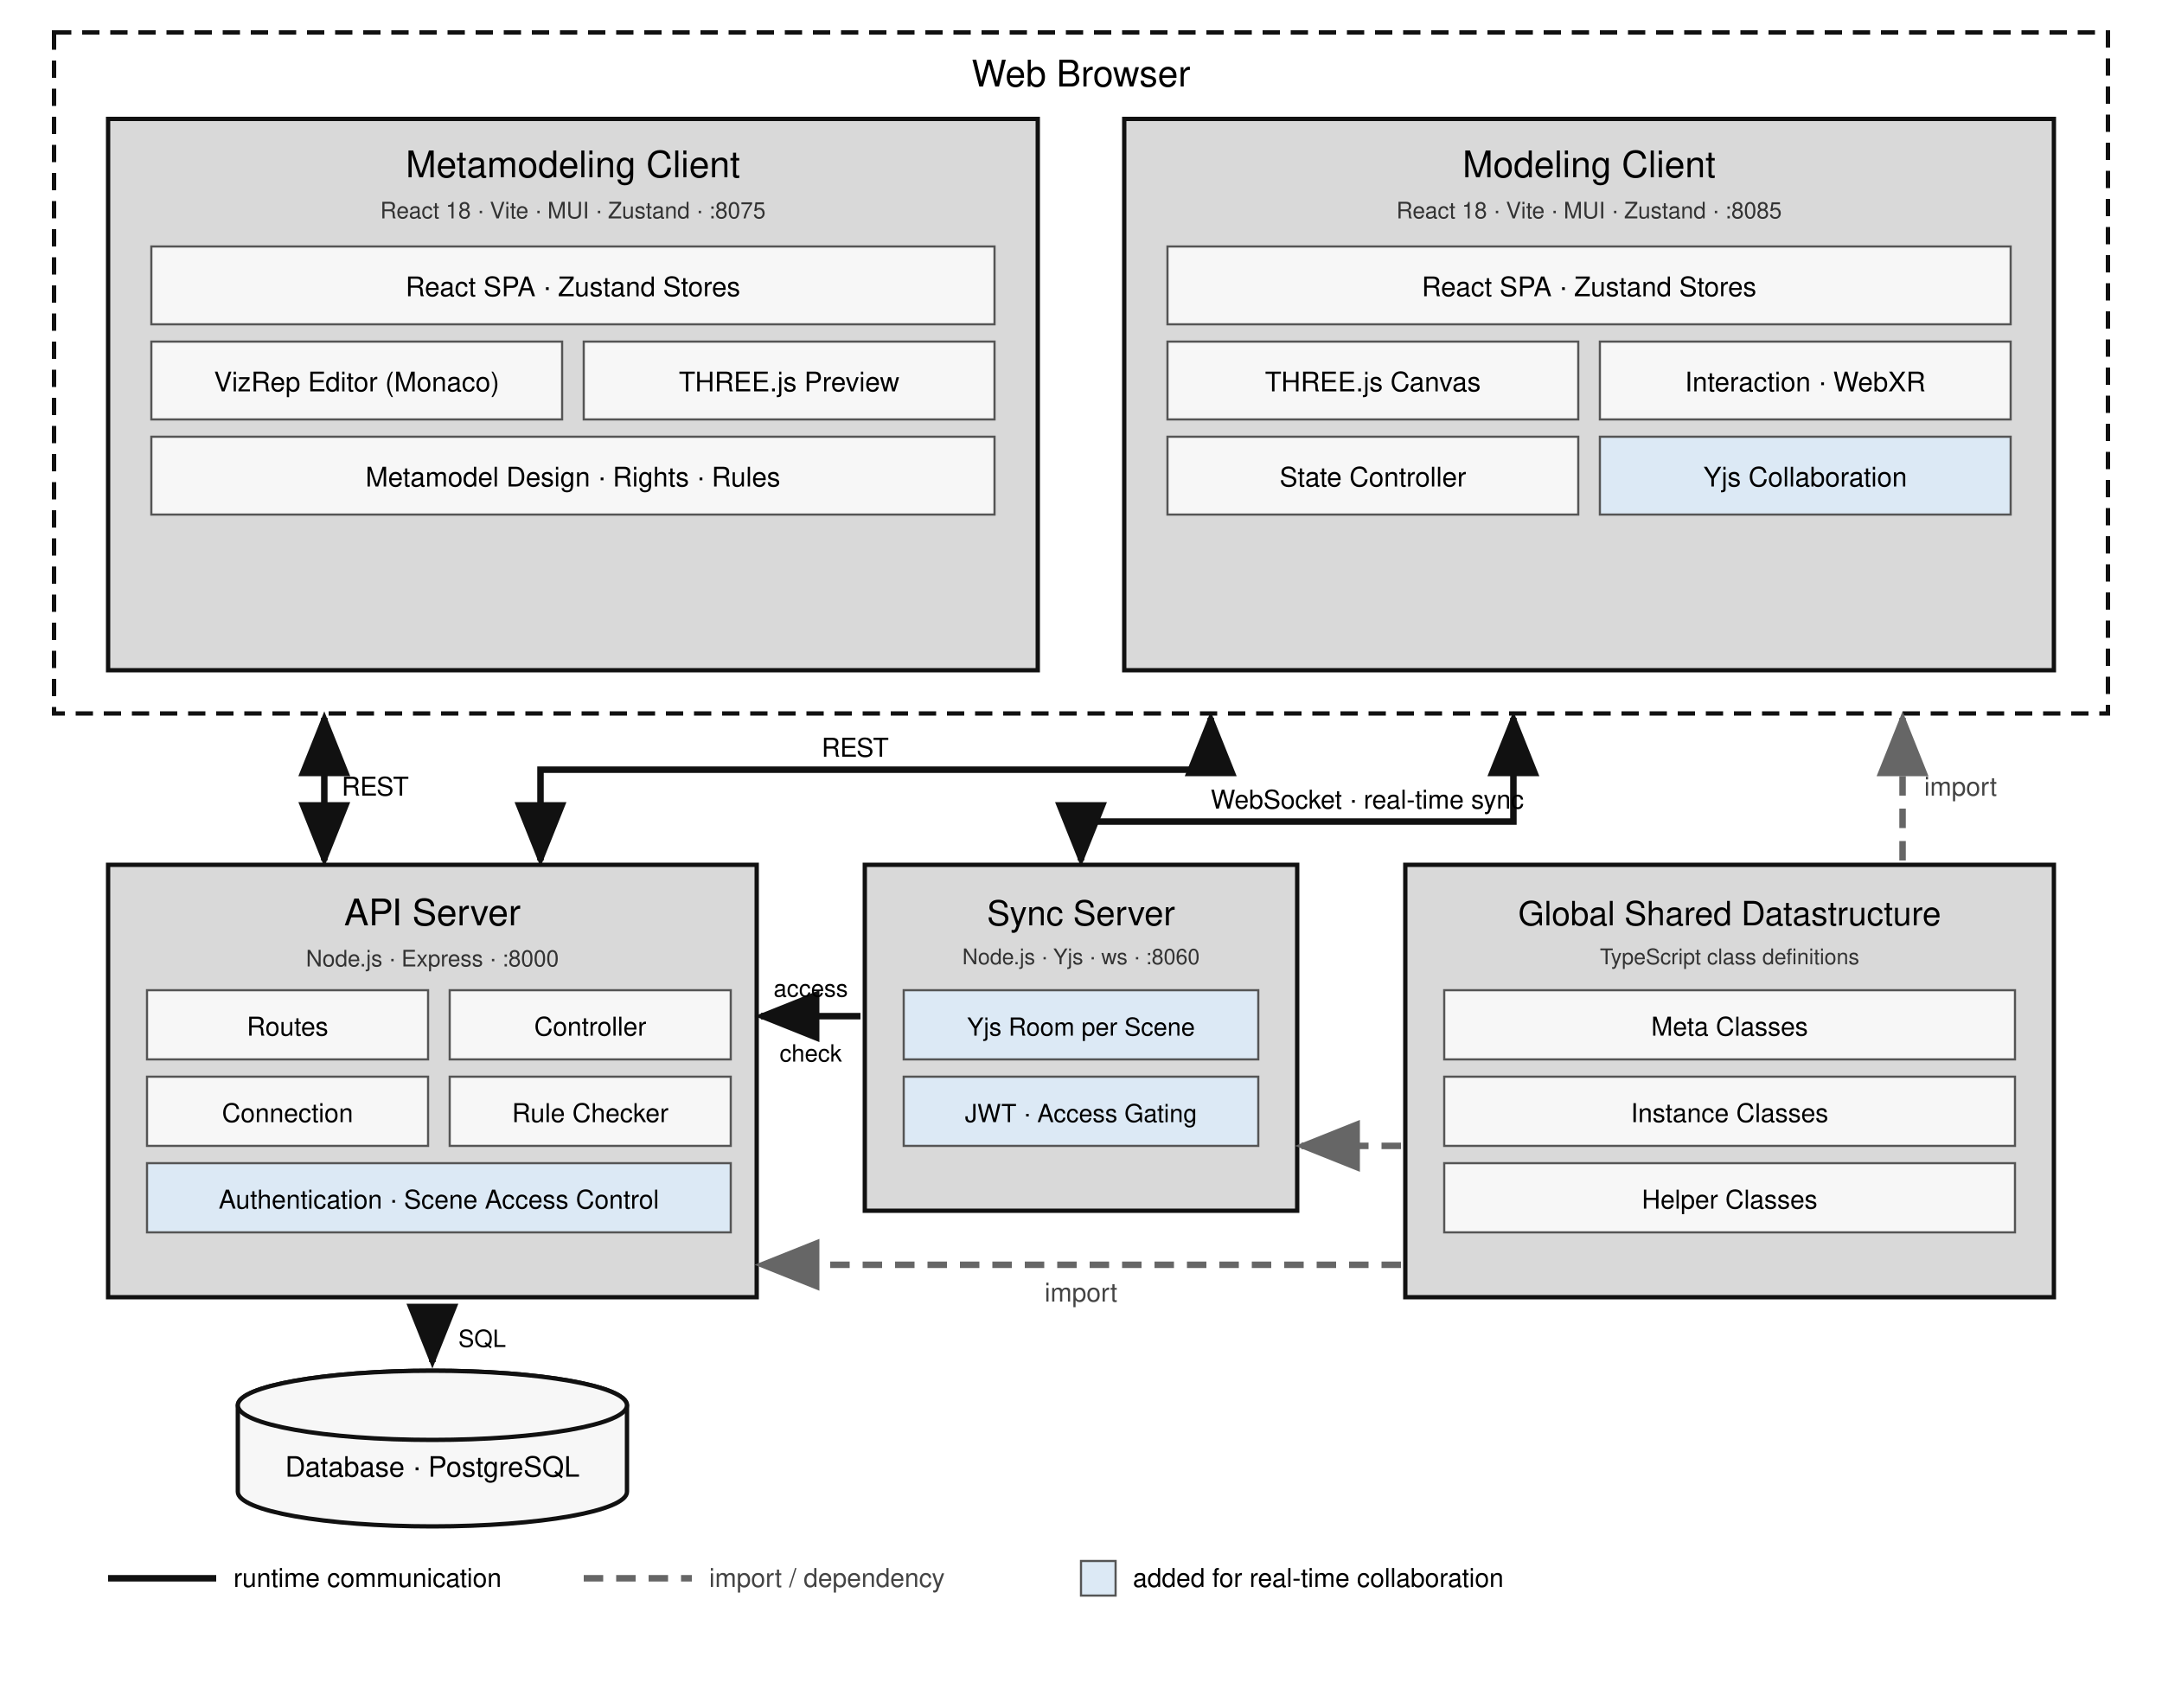
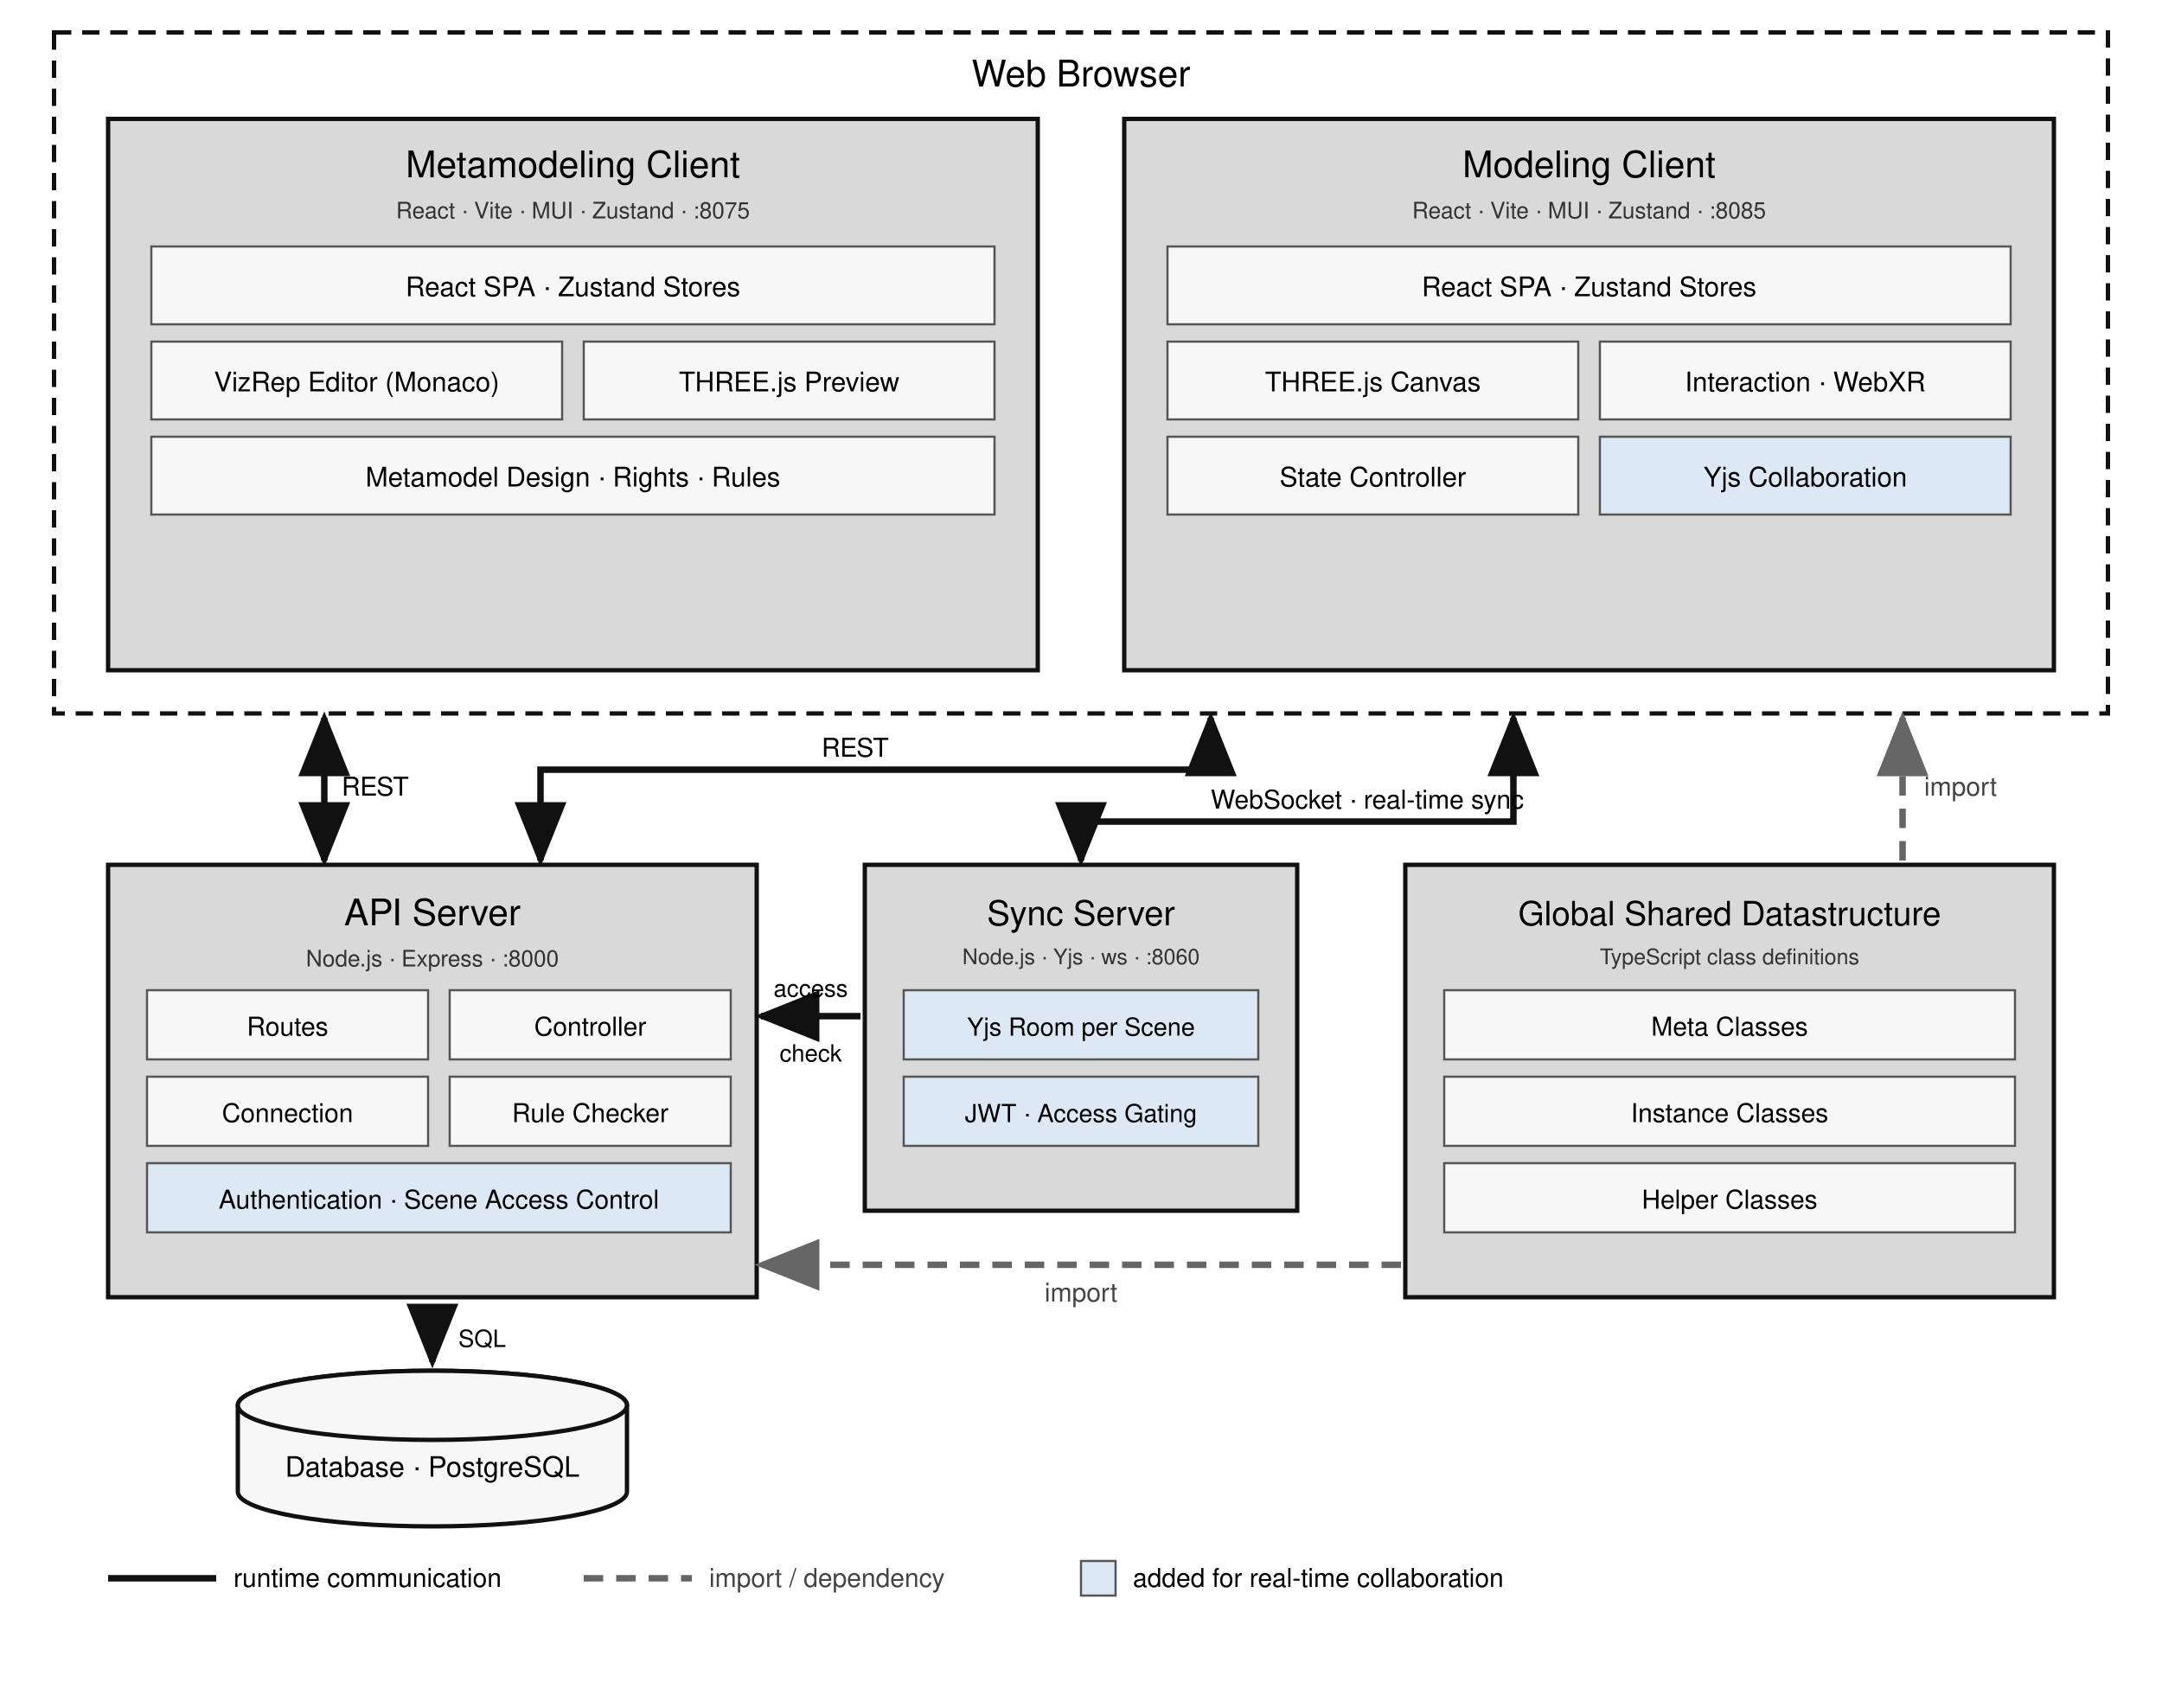
<svg xmlns="http://www.w3.org/2000/svg" viewBox="0 0 1000 790" width="1000" height="790" font-family="Segoe UI, Helvetica, Arial, sans-serif">
  <defs>
    <marker id="ah" markerWidth="10" markerHeight="8" refX="9" refY="4" orient="auto">
      <path d="M0,0 L10,4 L0,8 z" fill="#111" />
    </marker>
    <marker id="ahs" markerWidth="10" markerHeight="8" refX="9" refY="4" orient="auto">
      <path d="M0,0 L10,4 L0,8 z" fill="#111" />
    </marker>
    <marker id="ahd" markerWidth="10" markerHeight="8" refX="9" refY="4" orient="auto">
      <path d="M0,0 L10,4 L0,8 z" fill="#666" />
    </marker>
    <marker id="ahstart" markerWidth="10" markerHeight="8" refX="1" refY="4" orient="auto">
      <path d="M10,0 L0,4 L10,8 z" fill="#111" />
    </marker>
  </defs>
  <rect x="0" y="0" width="1000" height="790" fill="#ffffff" />
  <rect x="25" y="15" width="950" height="315" fill="none" stroke="#111" stroke-width="2" stroke-dasharray="8 5" />
  <text x="500" y="40" text-anchor="middle" font-size="17">Web Browser</text>
  <rect x="50" y="55" width="430" height="255" fill="#d9d9d9" stroke="#111" stroke-width="2" />
  <text x="265" y="82" text-anchor="middle" font-size="17">Metamodeling Client</text>
-   <text x="265" y="101" text-anchor="middle" font-size="10.5" fill="#333">React 18 · Vite · MUI · Zustand · :8075</text>
+   <text x="265" y="101" text-anchor="middle" font-size="10.5" fill="#333">React · Vite · MUI · Zustand · :8075</text>
  <rect x="70" y="114" width="390" height="36" fill="#f7f7f7" stroke="#555" />
  <text x="265" y="137" text-anchor="middle" font-size="12.5">React SPA · Zustand Stores</text>
  <rect x="70" y="158" width="190" height="36" fill="#f7f7f7" stroke="#555" />
  <text x="165" y="181" text-anchor="middle" font-size="12.5">VizRep Editor (Monaco)</text>
  <rect x="270" y="158" width="190" height="36" fill="#f7f7f7" stroke="#555" />
  <text x="365" y="181" text-anchor="middle" font-size="12.5">THREE.js Preview</text>
  <rect x="70" y="202" width="390" height="36" fill="#f7f7f7" stroke="#555" />
  <text x="265" y="225" text-anchor="middle" font-size="12.5">Metamodel Design · Rights · Rules</text>
  <rect x="520" y="55" width="430" height="255" fill="#d9d9d9" stroke="#111" stroke-width="2" />
  <text x="735" y="82" text-anchor="middle" font-size="17">Modeling Client</text>
-   <text x="735" y="101" text-anchor="middle" font-size="10.5" fill="#333">React 18 · Vite · MUI · Zustand · :8085</text>
+   <text x="735" y="101" text-anchor="middle" font-size="10.5" fill="#333">React · Vite · MUI · Zustand · :8085</text>
  <rect x="540" y="114" width="390" height="36" fill="#f7f7f7" stroke="#555" />
  <text x="735" y="137" text-anchor="middle" font-size="12.5">React SPA · Zustand Stores</text>
  <rect x="540" y="158" width="190" height="36" fill="#f7f7f7" stroke="#555" />
  <text x="635" y="181" text-anchor="middle" font-size="12.5">THREE.js Canvas</text>
  <rect x="740" y="158" width="190" height="36" fill="#f7f7f7" stroke="#555" />
  <text x="835" y="181" text-anchor="middle" font-size="12.5">Interaction · WebXR</text>
  <rect x="540" y="202" width="190" height="36" fill="#f7f7f7" stroke="#555" />
  <text x="635" y="225" text-anchor="middle" font-size="12.5">State Controller</text>
  <rect x="740" y="202" width="190" height="36" fill="#dce9f5" stroke="#555" />
  <text x="835" y="225" text-anchor="middle" font-size="12.5">Yjs Collaboration</text>
  <rect x="50" y="400" width="300" height="200" fill="#d9d9d9" stroke="#111" stroke-width="2" />
  <text x="200" y="428" text-anchor="middle" font-size="17">API Server</text>
  <text x="200" y="447" text-anchor="middle" font-size="10.5" fill="#333">Node.js · Express · :8000</text>
  <rect x="68" y="458" width="130" height="32" fill="#f7f7f7" stroke="#555" />
  <text x="133" y="479" text-anchor="middle" font-size="12">Routes</text>
  <rect x="208" y="458" width="130" height="32" fill="#f7f7f7" stroke="#555" />
  <text x="273" y="479" text-anchor="middle" font-size="12">Controller</text>
  <rect x="68" y="498" width="130" height="32" fill="#f7f7f7" stroke="#555" />
  <text x="133" y="519" text-anchor="middle" font-size="12">Connection</text>
  <rect x="208" y="498" width="130" height="32" fill="#f7f7f7" stroke="#555" />
  <text x="273" y="519" text-anchor="middle" font-size="12">Rule Checker</text>
  <rect x="68" y="538" width="270" height="32" fill="#dce9f5" stroke="#555" />
  <text x="203" y="559" text-anchor="middle" font-size="12">Authentication · Scene Access Control</text>
  <path d="M110,650 a90,16 0 0 1 180,0 v40 a90,16 0 0 1 -180,0 z" fill="#f7f7f7" stroke="#111" stroke-width="2" />
  <ellipse cx="200" cy="650" rx="90" ry="16" fill="#f7f7f7" stroke="#111" stroke-width="2" />
  <text x="200" y="683" text-anchor="middle" font-size="13">Database · PostgreSQL</text>
  <rect x="400" y="400" width="200" height="160" fill="#d9d9d9" stroke="#111" stroke-width="2" />
  <text x="500" y="428" text-anchor="middle" font-size="16">Sync Server</text>
  <text x="500" y="446" text-anchor="middle" font-size="10" fill="#333">Node.js · Yjs · ws · :8060</text>
  <rect x="418" y="458" width="164" height="32" fill="#dce9f5" stroke="#555" />
  <text x="500" y="479" text-anchor="middle" font-size="11.5">Yjs Room per Scene</text>
  <rect x="418" y="498" width="164" height="32" fill="#dce9f5" stroke="#555" />
  <text x="500" y="519" text-anchor="middle" font-size="11.5">JWT · Access Gating</text>
  <rect x="650" y="400" width="300" height="200" fill="#d9d9d9" stroke="#111" stroke-width="2" />
  <text x="800" y="428" text-anchor="middle" font-size="15.5">Global Shared Datastructure</text>
  <text x="800" y="446" text-anchor="middle" font-size="10" fill="#333">TypeScript class definitions</text>
  <rect x="668" y="458" width="264" height="32" fill="#f7f7f7" stroke="#555" />
  <text x="800" y="479" text-anchor="middle" font-size="12">Meta Classes</text>
  <rect x="668" y="498" width="264" height="32" fill="#f7f7f7" stroke="#555" />
  <text x="800" y="519" text-anchor="middle" font-size="12">Instance Classes</text>
  <rect x="668" y="538" width="264" height="32" fill="#f7f7f7" stroke="#555" />
  <text x="800" y="559" text-anchor="middle" font-size="12">Helper Classes</text>
  <path d="M150,332 L150,398" stroke="#111" stroke-width="3" fill="none" marker-end="url(#ah)" marker-start="url(#ahstart)" />
  <text x="158" y="368" font-size="12">REST</text>
  <path d="M560,332 L560,356 L250,356 L250,398" stroke="#111" stroke-width="3" fill="none" marker-end="url(#ah)" marker-start="url(#ahstart)" />
  <text x="380" y="350" font-size="12">REST</text>
  <path d="M700,332 L700,380 L500,380 L500,398" stroke="#111" stroke-width="3" fill="none" marker-end="url(#ah)" marker-start="url(#ahstart)" />
  <text x="560" y="374" font-size="12">WebSocket · real-time sync</text>
  <path d="M398,470 L352,470" stroke="#111" stroke-width="3" fill="none" marker-end="url(#ah)" />
  <text x="375" y="461" text-anchor="middle" font-size="11">access</text>
  <text x="375" y="491" text-anchor="middle" font-size="11">check</text>
  <path d="M200,604 L200,630" stroke="#111" stroke-width="3" fill="none" marker-end="url(#ah)" />
  <text x="212" y="623" font-size="11">SQL</text>
  <path d="M648,585 L352,585" stroke="#666" stroke-width="3" stroke-dasharray="9 6" fill="none" marker-end="url(#ahd)" />
  <text x="500" y="602" text-anchor="middle" font-size="12" fill="#444">import</text>
-   <path d="M648,530 L602,530" stroke="#666" stroke-width="3" stroke-dasharray="9 6" fill="none" marker-end="url(#ahd)" />
  <path d="M880,398 L880,332" stroke="#666" stroke-width="3" stroke-dasharray="9 6" fill="none" marker-end="url(#ahd)" />
  <text x="890" y="368" font-size="12" fill="#444">import</text>
  <line x1="50" y1="730" x2="100" y2="730" stroke="#111" stroke-width="3" />
  <text x="108" y="734" font-size="12">runtime communication</text>
  <line x1="270" y1="730" x2="320" y2="730" stroke="#666" stroke-width="3" stroke-dasharray="9 6" />
  <text x="328" y="734" font-size="12" fill="#444">import / dependency</text>
  <rect x="500" y="722" width="16" height="16" fill="#dce9f5" stroke="#555" />
  <text x="524" y="734" font-size="12">added for real-time collaboration</text>
</svg>
